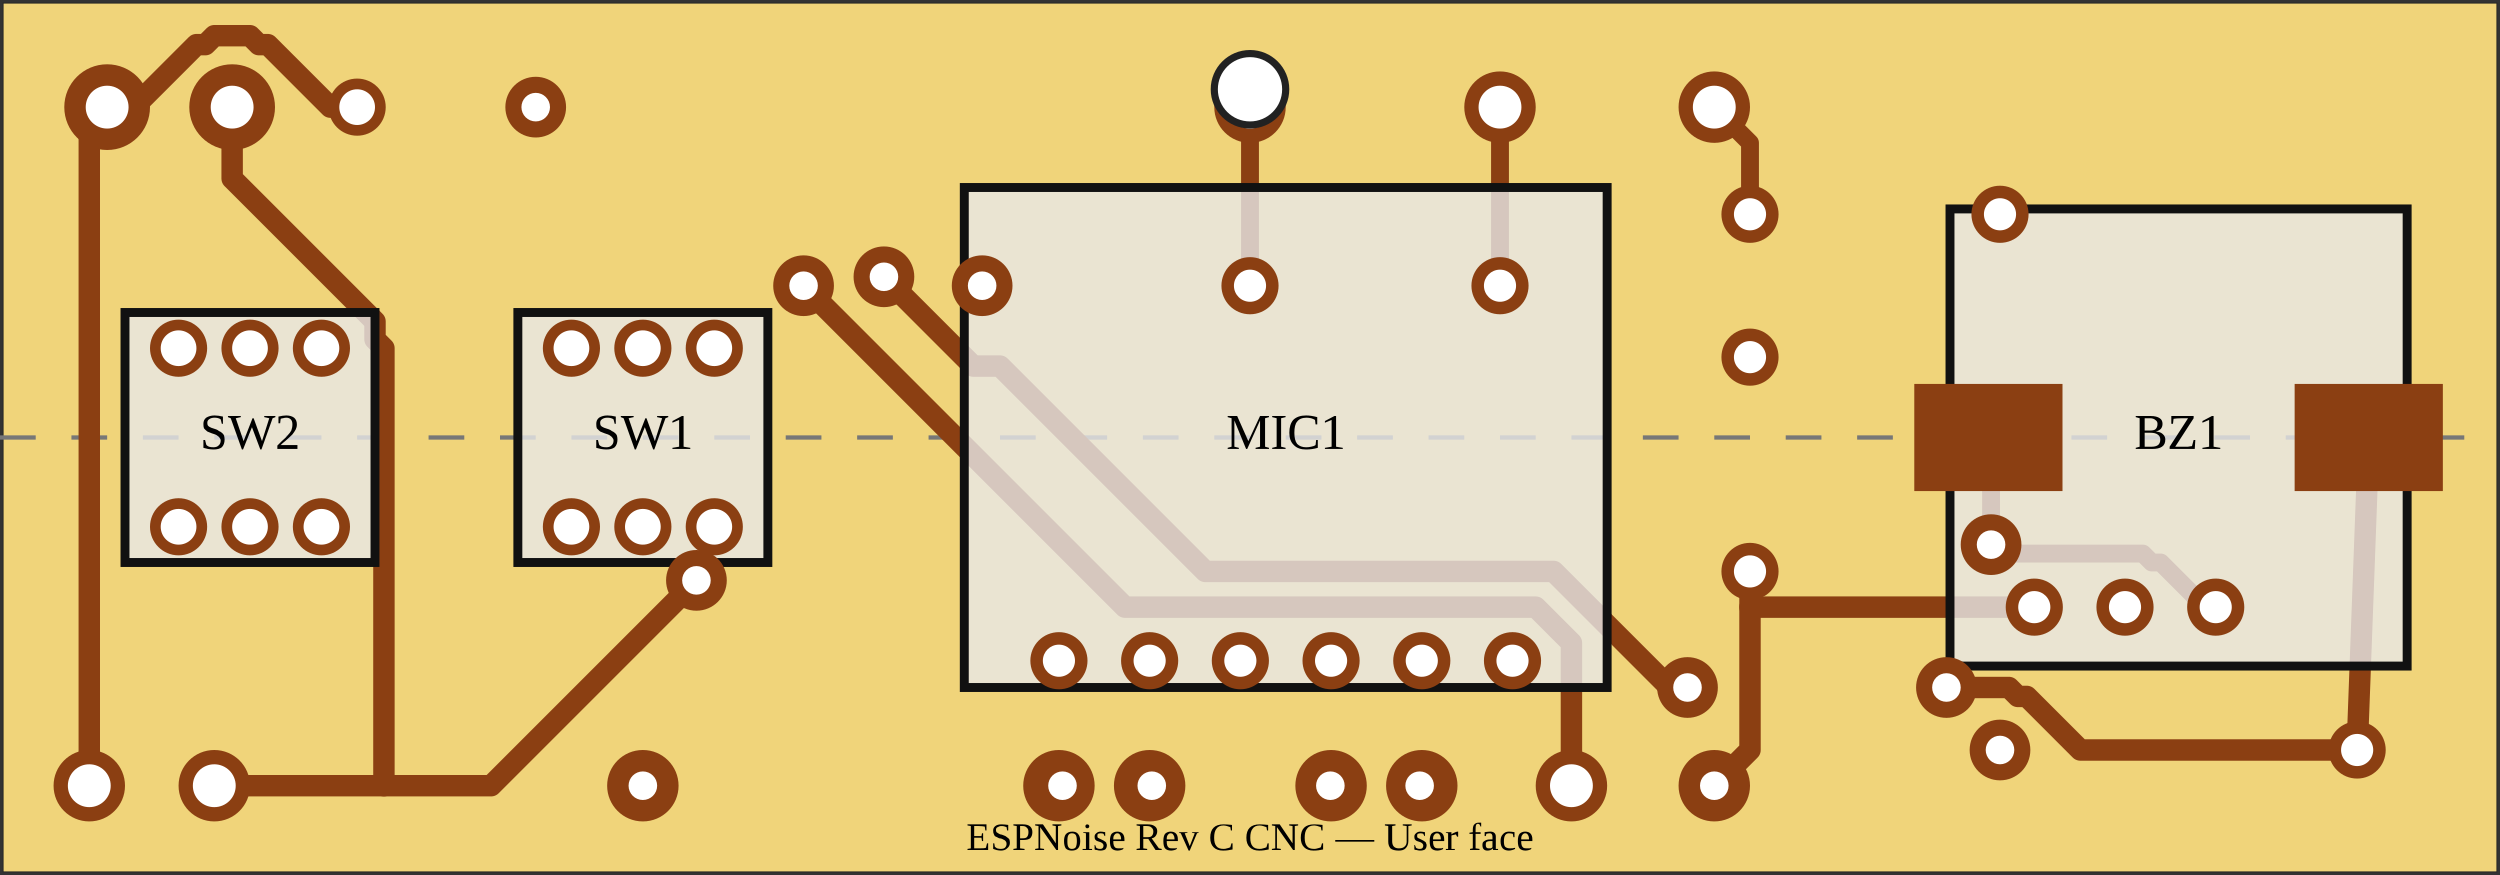
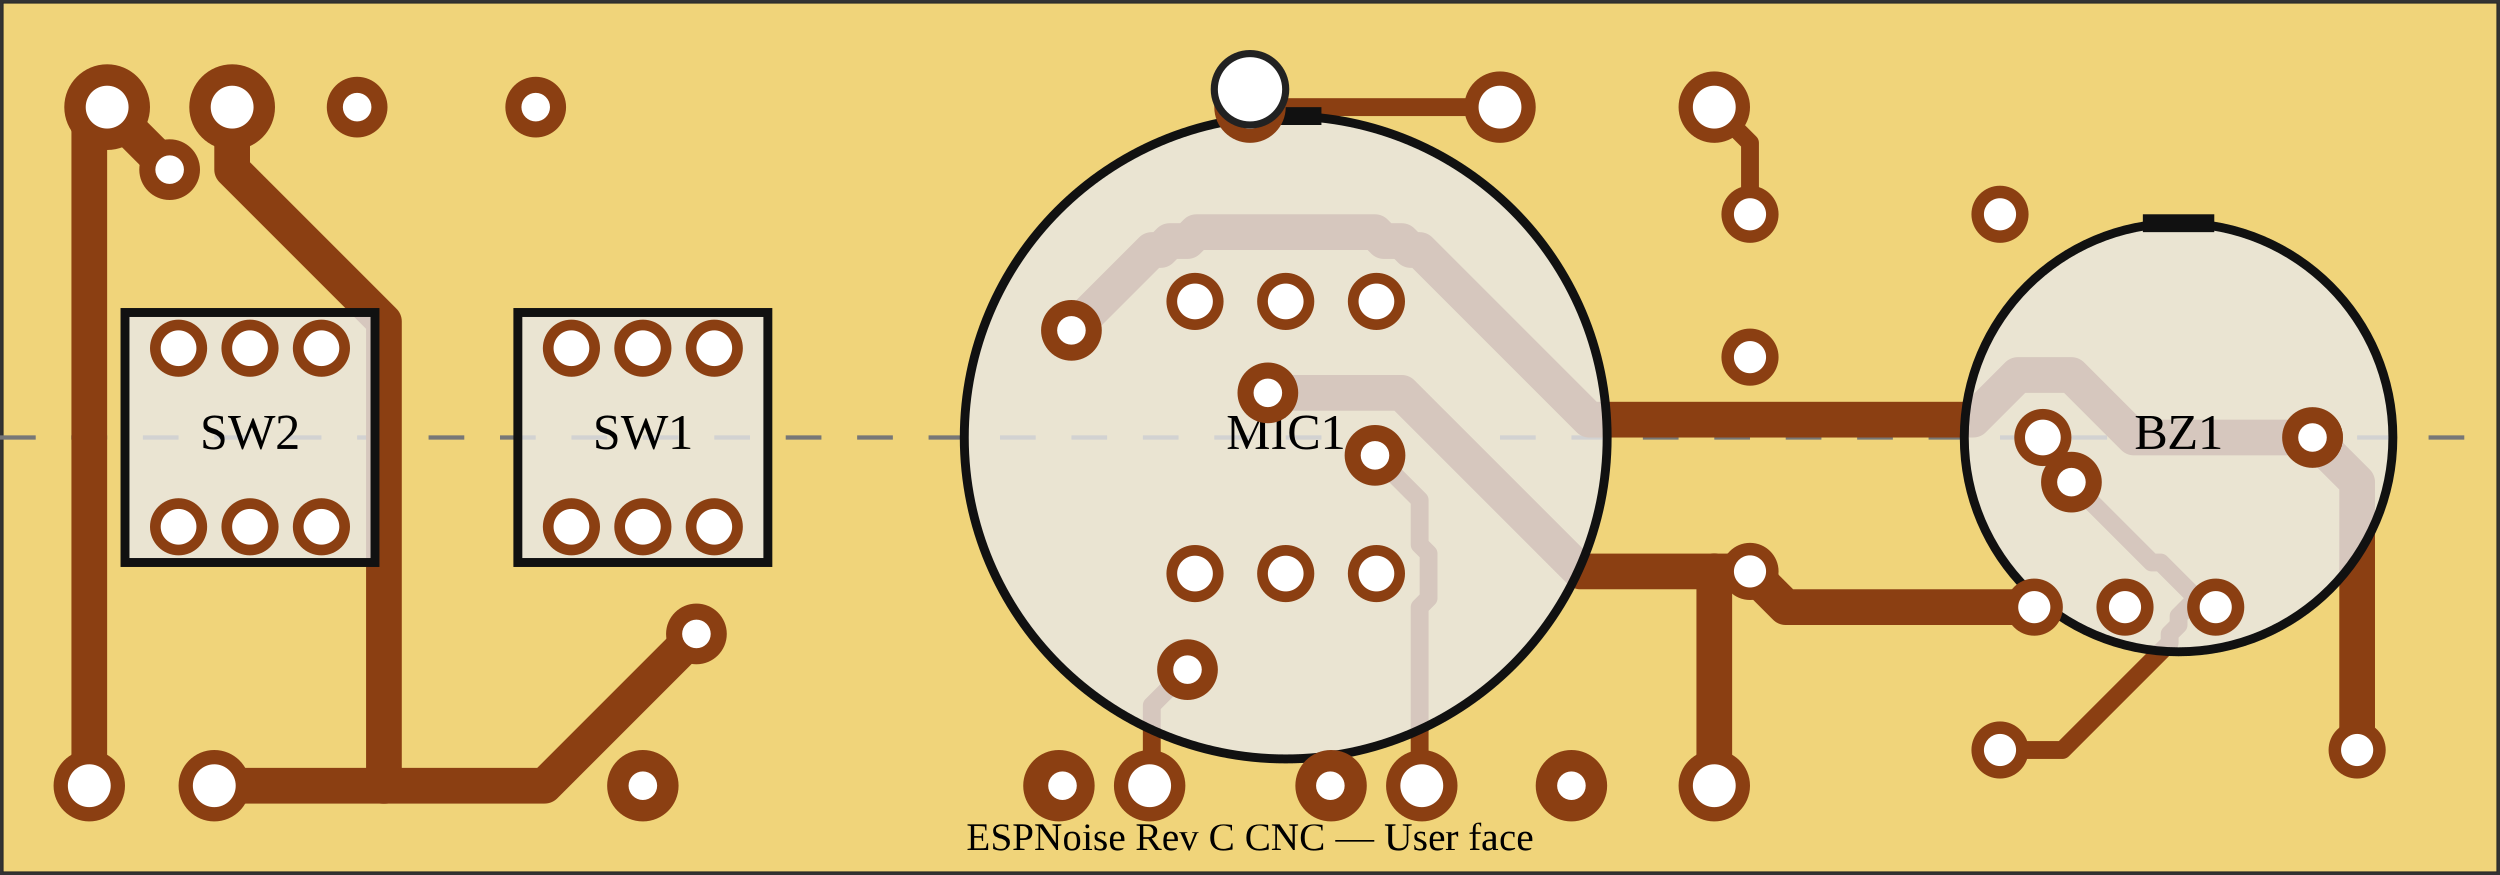
<svg xmlns="http://www.w3.org/2000/svg" width="70.0mm" height="24.5mm" viewBox="0 0 70.0 24.5">
  <rect width="70.0" height="24.5" fill="#f0d47a" stroke="#222" stroke-width="0.2" />
  <g transform="">
    <g transform="">
      <rect width="70.0" height="24.5" fill="none" stroke="#333" stroke-width="0.15" />
      <line x1="0" y1="12.25" x2="70.0" y2="12.25" stroke="#777" stroke-width="0.12" stroke-dasharray="1,1" />
-       <polyline points="66.325,12.25 66.0,21.0" fill="none" stroke="#8b3f12" stroke-width="0.6" stroke-linecap="round" stroke-linejoin="round" />
+       <polyline points="33.25,18.75 32.25,19.75 32.25,22.0" fill="none" stroke="#8b3f12" stroke-width="0.5" stroke-linecap="round" stroke-linejoin="round" />
+       <polyline points="38.5,12.75 39.75,14.0 39.75,15.25 40.0,15.5 40.0,16.75 39.75,17.0 39.75,22.0" fill="none" stroke="#8b3f12" stroke-width="0.5" stroke-linecap="round" stroke-linejoin="round" />
      <polyline points="48.0,3.0 49.0,4.0 49.0,6.0" fill="none" stroke="#8b3f12" stroke-width="0.5" stroke-linecap="round" stroke-linejoin="round" />
-       <polyline points="35.0,3.0 35.0,8.0" fill="none" stroke="#8b3f12" stroke-width="0.5" stroke-linecap="round" stroke-linejoin="round" />
-       <polyline points="42.0,3.0 42.0,8.0" fill="none" stroke="#8b3f12" stroke-width="0.5" stroke-linecap="round" stroke-linejoin="round" />
-       <polyline points="48.0,22.0 49.0,21.0 49.0,16.0" fill="none" stroke="#8b3f12" stroke-width="0.6" stroke-linecap="round" stroke-linejoin="round" />
-       <polyline points="49.0,17.0 57.0,17.0" fill="none" stroke="#8b3f12" stroke-width="0.6" stroke-linecap="round" stroke-linejoin="round" />
-       <polyline points="19.5,16.25 13.75,22.0 6.0,22.0" fill="none" stroke="#8b3f12" stroke-width="0.6" stroke-linecap="round" stroke-linejoin="round" />
-       <polyline points="10.75,22.0 10.75,9.75 10.5,9.5 10.5,9.0 6.5,5.0 6.5,3.0" fill="none" stroke="#8b3f12" stroke-width="0.6" stroke-linecap="round" stroke-linejoin="round" />
-       <polyline points="3.0,3.0 3.75,3.0 5.5,1.25 5.75,1.25 6.0,1.0 7.0,1.0 7.25,1.25 7.5,1.25 9.25,3.0 10.0,3.0" fill="none" stroke="#8b3f12" stroke-width="0.6" stroke-linecap="round" stroke-linejoin="round" />
-       <polyline points="3.0,3.0 2.5,3.5 2.5,22.0" fill="none" stroke="#8b3f12" stroke-width="0.6" stroke-linecap="round" stroke-linejoin="round" />
-       <polyline points="22.5,8.0 31.5,17.0 43.0,17.0 44.0,18.0 44.0,22.0" fill="none" stroke="#8b3f12" stroke-width="0.6" stroke-linecap="round" stroke-linejoin="round" />
-       <polyline points="55.75,12.25 55.75,15.25" fill="none" stroke="#8b3f12" stroke-width="0.5" stroke-linecap="round" stroke-linejoin="round" />
-       <polyline points="55.75,15.25 56.0,15.5 60.0,15.5 60.25,15.75 60.5,15.75 61.75,17.0 62.0,17.0" fill="none" stroke="#8b3f12" stroke-width="0.5" stroke-linecap="round" stroke-linejoin="round" />
-       <polyline points="24.75,7.75 27.25,10.25 28.0,10.25 33.75,16.0 43.5,16.0 46.75,19.25 47.25,19.25" fill="none" stroke="#8b3f12" stroke-width="0.6" stroke-linecap="round" stroke-linejoin="round" />
-       <polyline points="54.5,19.25 56.25,19.25 56.5,19.5 56.75,19.5 58.25,21.0 66.0,21.0" fill="none" stroke="#8b3f12" stroke-width="0.6" stroke-linecap="round" stroke-linejoin="round" />
+       <polyline points="35.0,3.0 42.0,3.0" fill="none" stroke="#8b3f12" stroke-width="0.5" stroke-linecap="round" stroke-linejoin="round" />
+       <polyline points="35.5,11.0 39.25,11.0 44.25,16.0 49.0,16.0" fill="none" stroke="#8b3f12" stroke-width="1.0" stroke-linecap="round" stroke-linejoin="round" />
+       <polyline points="48.0,16.0 48.0,22.0" fill="none" stroke="#8b3f12" stroke-width="1.0" stroke-linecap="round" stroke-linejoin="round" />
+       <polyline points="49.0,16.0 50.0,17.0 57.0,17.0" fill="none" stroke="#8b3f12" stroke-width="1.0" stroke-linecap="round" stroke-linejoin="round" />
+       <polyline points="19.5,17.75 15.25,22.0 6.0,22.0" fill="none" stroke="#8b3f12" stroke-width="1.0" stroke-linecap="round" stroke-linejoin="round" />
+       <polyline points="10.75,22.0 10.75,9.0 6.5,4.75 6.5,3.0" fill="none" stroke="#8b3f12" stroke-width="1.0" stroke-linecap="round" stroke-linejoin="round" />
+       <polyline points="3.0,3.0 4.75,4.75" fill="none" stroke="#8b3f12" stroke-width="1.0" stroke-linecap="round" stroke-linejoin="round" />
+       <polyline points="3.0,3.0 2.5,3.5 2.5,22.0" fill="none" stroke="#8b3f12" stroke-width="1.0" stroke-linecap="round" stroke-linejoin="round" />
+       <polyline points="58.0,13.5 60.25,15.75 60.5,15.75 61.75,17.0 62.0,17.0" fill="none" stroke="#8b3f12" stroke-width="0.5" stroke-linecap="round" stroke-linejoin="round" />
+       <polyline points="61.5,16.75 61.0,17.25 61.0,17.5 60.75,17.75 60.75,18.0 57.75,21.0 56.0,21.0" fill="none" stroke="#8b3f12" stroke-width="0.5" stroke-linecap="round" stroke-linejoin="round" />
+       <polyline points="30.0,9.25 32.25,7.0 32.5,7.0 32.75,6.75 33.25,6.75 33.5,6.5 38.5,6.5 38.75,6.75 39.25,6.75 39.5,7.0 39.75,7.0 44.5,11.75 55.25,11.75 56.5,10.5 58.0,10.5 59.75,12.25 64.75,12.25" fill="none" stroke="#8b3f12" stroke-width="1.0" stroke-linecap="round" stroke-linejoin="round" />
+       <polyline points="64.75,12.25 66.0,13.5 66.0,21.0" fill="none" stroke="#8b3f12" stroke-width="1.0" stroke-linecap="round" stroke-linejoin="round" />
      <rect x="3.5" y="8.75" width="7.0" height="7.0" fill="#e8e8e8" fill-opacity="0.8" stroke="#111" stroke-width="0.25" />
      <text x="7.0" y="12.25" font-size="1.4" text-anchor="middle" dominant-baseline="middle">SW2</text>
      <rect x="14.5" y="8.75" width="7.0" height="7.0" fill="#e8e8e8" fill-opacity="0.8" stroke="#111" stroke-width="0.25" />
      <text x="18.0" y="12.25" font-size="1.4" text-anchor="middle" dominant-baseline="middle">SW1</text>
-       <rect x="27.0" y="5.25" width="18.0" height="14.0" fill="#e8e8e8" fill-opacity="0.8" stroke="#111" stroke-width="0.25" />
+       <circle cx="36.0" cy="12.25" r="9.0" fill="#e8e8e8" fill-opacity="0.8" stroke="#111" stroke-width="0.25" />
+       <path d="M 35.0 3.25 L 37.0 3.25" stroke="#111" stroke-width="0.5" />
      <text x="36.0" y="12.25" font-size="1.4" text-anchor="middle" dominant-baseline="middle">MIC1</text>
-       <rect x="54.6" y="5.85" width="12.8" height="12.8" fill="#e8e8e8" fill-opacity="0.8" stroke="#111" stroke-width="0.25" />
+       <circle cx="61.0" cy="12.25" r="6.0" fill="#e8e8e8" fill-opacity="0.8" stroke="#111" stroke-width="0.25" />
+       <path d="M 60.0 6.25 L 62.0 6.25" stroke="#111" stroke-width="0.5" />
      <text x="61.0" y="12.25" font-size="1.4" text-anchor="middle" dominant-baseline="middle">BZ1</text>
      <circle cx="5.0" cy="9.75" r="0.8" fill="#8b3f12" />
      <circle cx="5.0" cy="9.75" r="0.5" fill="#fff" />
      <circle cx="7.0" cy="9.75" r="0.8" fill="#8b3f12" />
      <circle cx="7.0" cy="9.75" r="0.5" fill="#fff" />
      <circle cx="9.0" cy="9.75" r="0.8" fill="#8b3f12" />
      <circle cx="9.0" cy="9.75" r="0.5" fill="#fff" />
      <circle cx="5.0" cy="14.75" r="0.8" fill="#8b3f12" />
      <circle cx="5.0" cy="14.75" r="0.5" fill="#fff" />
      <circle cx="7.0" cy="14.75" r="0.8" fill="#8b3f12" />
      <circle cx="7.0" cy="14.75" r="0.5" fill="#fff" />
      <circle cx="9.0" cy="14.75" r="0.8" fill="#8b3f12" />
      <circle cx="9.0" cy="14.75" r="0.5" fill="#fff" />
      <circle cx="16.0" cy="9.75" r="0.8" fill="#8b3f12" />
      <circle cx="16.0" cy="9.75" r="0.5" fill="#fff" />
      <circle cx="18.0" cy="9.75" r="0.8" fill="#8b3f12" />
      <circle cx="18.0" cy="9.75" r="0.5" fill="#fff" />
      <circle cx="20.0" cy="9.75" r="0.8" fill="#8b3f12" />
      <circle cx="20.0" cy="9.75" r="0.5" fill="#fff" />
      <circle cx="16.0" cy="14.75" r="0.8" fill="#8b3f12" />
      <circle cx="16.0" cy="14.75" r="0.5" fill="#fff" />
      <circle cx="18.0" cy="14.75" r="0.8" fill="#8b3f12" />
      <circle cx="18.0" cy="14.75" r="0.5" fill="#fff" />
      <circle cx="20.0" cy="14.75" r="0.8" fill="#8b3f12" />
      <circle cx="20.0" cy="14.75" r="0.5" fill="#fff" />
-       <circle cx="29.65" cy="18.5" r="0.8" fill="#8b3f12" />
-       <circle cx="29.65" cy="18.5" r="0.45" fill="#fff" />
-       <circle cx="32.19" cy="18.5" r="0.8" fill="#8b3f12" />
-       <circle cx="32.19" cy="18.5" r="0.45" fill="#fff" />
-       <circle cx="34.73" cy="18.5" r="0.8" fill="#8b3f12" />
-       <circle cx="34.73" cy="18.5" r="0.45" fill="#fff" />
-       <circle cx="37.27" cy="18.5" r="0.8" fill="#8b3f12" />
-       <circle cx="37.27" cy="18.5" r="0.45" fill="#fff" />
-       <circle cx="39.81" cy="18.5" r="0.8" fill="#8b3f12" />
-       <circle cx="39.81" cy="18.5" r="0.45" fill="#fff" />
-       <circle cx="42.35" cy="18.5" r="0.8" fill="#8b3f12" />
-       <circle cx="42.35" cy="18.5" r="0.45" fill="#fff" />
-       <rect x="64.25" y="10.75" width="4.15" height="3.0" fill="#8b3f12" />
-       <rect x="53.6" y="10.75" width="4.15" height="3.0" fill="#8b3f12" />
+       <circle cx="33.46" cy="8.44" r="0.8" fill="#8b3f12" />
+       <circle cx="33.46" cy="8.44" r="0.5" fill="#fff" />
+       <circle cx="36.0" cy="8.44" r="0.8" fill="#8b3f12" />
+       <circle cx="36.0" cy="8.44" r="0.5" fill="#fff" />
+       <circle cx="38.54" cy="8.44" r="0.8" fill="#8b3f12" />
+       <circle cx="38.54" cy="8.44" r="0.5" fill="#fff" />
+       <circle cx="33.46" cy="16.06" r="0.8" fill="#8b3f12" />
+       <circle cx="33.46" cy="16.06" r="0.5" fill="#fff" />
+       <circle cx="36.0" cy="16.06" r="0.8" fill="#8b3f12" />
+       <circle cx="36.0" cy="16.06" r="0.5" fill="#fff" />
+       <circle cx="38.54" cy="16.06" r="0.8" fill="#8b3f12" />
+       <circle cx="38.54" cy="16.06" r="0.5" fill="#fff" />
+       <circle cx="64.8" cy="12.25" r="0.8" fill="#8b3f12" />
+       <circle cx="64.8" cy="12.25" r="0.5" fill="#fff" />
+       <circle cx="57.2" cy="12.25" r="0.8" fill="#8b3f12" />
+       <circle cx="57.2" cy="12.25" r="0.5" fill="#fff" />
      <circle cx="3.0" cy="3.0" r="1.2" fill="#8b3f12" />
      <circle cx="3.0" cy="3.0" r="0.6" fill="#fff" />
      <circle cx="6.5" cy="3.0" r="1.2" fill="#8b3f12" />
      <circle cx="6.5" cy="3.0" r="0.6" fill="#fff" />
      <circle cx="2.5" cy="22.0" r="1.0" fill="#8b3f12" />
      <circle cx="2.5" cy="22.0" r="0.6" fill="#fff" />
      <circle cx="6.0" cy="22.0" r="1.0" fill="#8b3f12" />
      <circle cx="6.0" cy="22.0" r="0.6" fill="#fff" />
-       <circle cx="18.0" cy="22.0" r="1.0" fill="#8b3f12" />
-       <circle cx="18.0" cy="22.0" r="0.6" fill="#fff" />
+       <circle cx="39.81" cy="22.0" r="1.0" fill="#8b3f12" />
+       <circle cx="39.81" cy="22.0" r="0.6" fill="#fff" />
      <circle cx="29.65" cy="22.0" r="1.0" fill="#8b3f12" />
      <circle cx="29.65" cy="22.0" r="0.6" fill="#fff" />
      <circle cx="32.19" cy="22.0" r="1.0" fill="#8b3f12" />
      <circle cx="32.19" cy="22.0" r="0.6" fill="#fff" />
      <circle cx="37.27" cy="22.0" r="1.0" fill="#8b3f12" />
      <circle cx="37.27" cy="22.0" r="0.6" fill="#fff" />
-       <circle cx="39.81" cy="22.0" r="1.0" fill="#8b3f12" />
-       <circle cx="39.81" cy="22.0" r="0.6" fill="#fff" />
      <circle cx="35.0" cy="3.0" r="1.0" fill="#8b3f12" />
      <circle cx="35.0" cy="3.0" r="0.6" fill="#fff" />
      <circle cx="48.0" cy="3.0" r="1.0" fill="#8b3f12" />
      <circle cx="48.0" cy="3.0" r="0.6" fill="#fff" />
+       <circle cx="18.0" cy="22.0" r="1.0" fill="#8b3f12" />
+       <circle cx="18.0" cy="22.0" r="0.6" fill="#fff" />
      <circle cx="44.0" cy="22.0" r="1.0" fill="#8b3f12" />
      <circle cx="44.0" cy="22.0" r="0.6" fill="#fff" />
      <circle cx="42.0" cy="3.0" r="1.0" fill="#8b3f12" />
      <circle cx="42.0" cy="3.0" r="0.6" fill="#fff" />
      <circle cx="48.0" cy="22.0" r="1.0" fill="#8b3f12" />
      <circle cx="48.0" cy="22.0" r="0.6" fill="#fff" />
-       <circle cx="35.0" cy="8.0" r="0.8" fill="#8b3f12" />
-       <circle cx="35.0" cy="8.0" r="0.45" fill="#fff" />
-       <circle cx="42.0" cy="8.0" r="0.8" fill="#8b3f12" />
-       <circle cx="42.0" cy="8.0" r="0.45" fill="#fff" />
      <circle cx="49.0" cy="6.0" r="0.8" fill="#8b3f12" />
      <circle cx="49.0" cy="6.0" r="0.45" fill="#fff" />
      <circle cx="56.0" cy="6.0" r="0.8" fill="#8b3f12" />
      <circle cx="56.0" cy="6.0" r="0.45" fill="#fff" />
      <circle cx="49.0" cy="10.0" r="0.8" fill="#8b3f12" />
      <circle cx="49.0" cy="10.0" r="0.45" fill="#fff" />
      <circle cx="49.0" cy="16.0" r="0.8" fill="#8b3f12" />
      <circle cx="49.0" cy="16.0" r="0.45" fill="#fff" />
      <circle cx="66.0" cy="21.0" r="0.8" fill="#8b3f12" />
      <circle cx="66.0" cy="21.0" r="0.45" fill="#fff" />
      <circle cx="56.0" cy="21.0" r="0.8" fill="#8b3f12" />
      <circle cx="56.0" cy="21.0" r="0.45" fill="#fff" />
      <circle cx="10.0" cy="3.0" r="0.8" fill="#8b3f12" />
      <circle cx="10.0" cy="3.0" r="0.5" fill="#fff" />
      <circle cx="15.0" cy="3.0" r="0.8" fill="#8b3f12" />
      <circle cx="15.0" cy="3.0" r="0.5" fill="#fff" />
-       <circle cx="22.5" cy="8.0" r="0.8" fill="#8b3f12" />
-       <circle cx="22.5" cy="8.0" r="0.5" fill="#fff" />
-       <circle cx="27.5" cy="8.0" r="0.8" fill="#8b3f12" />
-       <circle cx="27.5" cy="8.0" r="0.5" fill="#fff" />
      <circle cx="56.96" cy="17.0" r="0.8" fill="#8b3f12" />
      <circle cx="56.96" cy="17.0" r="0.45" fill="#fff" />
      <circle cx="59.5" cy="17.0" r="0.8" fill="#8b3f12" />
      <circle cx="59.5" cy="17.0" r="0.45" fill="#fff" />
      <circle cx="62.04" cy="17.0" r="0.8" fill="#8b3f12" />
      <circle cx="62.04" cy="17.0" r="0.45" fill="#fff" />
      <circle cx="29.75" cy="22.0" r="0.85" fill="#8b3f12" />
      <circle cx="29.75" cy="22.0" r="0.4" fill="#fff" />
-       <circle cx="32.25" cy="22.0" r="0.85" fill="#8b3f12" />
-       <circle cx="32.25" cy="22.0" r="0.4" fill="#fff" />
+       <circle cx="33.25" cy="18.75" r="0.85" fill="#8b3f12" />
+       <circle cx="33.25" cy="18.75" r="0.4" fill="#fff" />
      <circle cx="37.25" cy="22.0" r="0.85" fill="#8b3f12" />
      <circle cx="37.25" cy="22.0" r="0.4" fill="#fff" />
-       <circle cx="39.75" cy="22.0" r="0.85" fill="#8b3f12" />
-       <circle cx="39.75" cy="22.0" r="0.4" fill="#fff" />
+       <circle cx="38.5" cy="12.75" r="0.85" fill="#8b3f12" />
+       <circle cx="38.5" cy="12.75" r="0.4" fill="#fff" />
      <circle cx="18.0" cy="22.0" r="0.85" fill="#8b3f12" />
      <circle cx="18.0" cy="22.0" r="0.4" fill="#fff" />
-       <circle cx="27.5" cy="8.0" r="0.85" fill="#8b3f12" />
-       <circle cx="27.5" cy="8.0" r="0.4" fill="#fff" />
-       <circle cx="48.0" cy="22.0" r="0.85" fill="#8b3f12" />
-       <circle cx="48.0" cy="22.0" r="0.4" fill="#fff" />
-       <circle cx="19.5" cy="16.25" r="0.85" fill="#8b3f12" />
-       <circle cx="19.5" cy="16.25" r="0.4" fill="#fff" />
+       <circle cx="35.5" cy="11.0" r="0.85" fill="#8b3f12" />
+       <circle cx="35.5" cy="11.0" r="0.4" fill="#fff" />
+       <circle cx="19.5" cy="17.75" r="0.85" fill="#8b3f12" />
+       <circle cx="19.5" cy="17.75" r="0.4" fill="#fff" />
+       <circle cx="4.75" cy="4.75" r="0.85" fill="#8b3f12" />
+       <circle cx="4.75" cy="4.75" r="0.4" fill="#fff" />
+       <circle cx="10.0" cy="3.0" r="0.85" fill="#8b3f12" />
+       <circle cx="10.0" cy="3.0" r="0.4" fill="#fff" />
      <circle cx="15.0" cy="3.0" r="0.85" fill="#8b3f12" />
      <circle cx="15.0" cy="3.0" r="0.4" fill="#fff" />
-       <circle cx="22.5" cy="8.0" r="0.85" fill="#8b3f12" />
-       <circle cx="22.5" cy="8.0" r="0.4" fill="#fff" />
-       <circle cx="55.75" cy="15.25" r="0.85" fill="#8b3f12" />
-       <circle cx="55.75" cy="15.25" r="0.4" fill="#fff" />
-       <circle cx="56.0" cy="21.0" r="0.85" fill="#8b3f12" />
-       <circle cx="56.0" cy="21.0" r="0.4" fill="#fff" />
-       <circle cx="24.75" cy="7.75" r="0.85" fill="#8b3f12" />
-       <circle cx="24.75" cy="7.75" r="0.4" fill="#fff" />
-       <circle cx="47.25" cy="19.25" r="0.85" fill="#8b3f12" />
-       <circle cx="47.25" cy="19.25" r="0.4" fill="#fff" />
-       <circle cx="54.5" cy="19.25" r="0.85" fill="#8b3f12" />
-       <circle cx="54.5" cy="19.25" r="0.4" fill="#fff" />
+       <circle cx="44.0" cy="22.0" r="0.85" fill="#8b3f12" />
+       <circle cx="44.0" cy="22.0" r="0.4" fill="#fff" />
+       <circle cx="58.0" cy="13.5" r="0.85" fill="#8b3f12" />
+       <circle cx="58.0" cy="13.5" r="0.4" fill="#fff" />
+       <circle cx="30.0" cy="9.25" r="0.85" fill="#8b3f12" />
+       <circle cx="30.0" cy="9.25" r="0.4" fill="#fff" />
+       <circle cx="64.75" cy="12.25" r="0.85" fill="#8b3f12" />
+       <circle cx="64.75" cy="12.25" r="0.4" fill="#fff" />
      <circle cx="35.0" cy="2.5" r="1" fill="#fff" stroke="#222" stroke-width="0.2" />
    </g>
  </g>
  <text x="35.0" y="23.8" font-size="1.1" text-anchor="middle">ESPNoise Rev C CNC — User face</text>
</svg>
